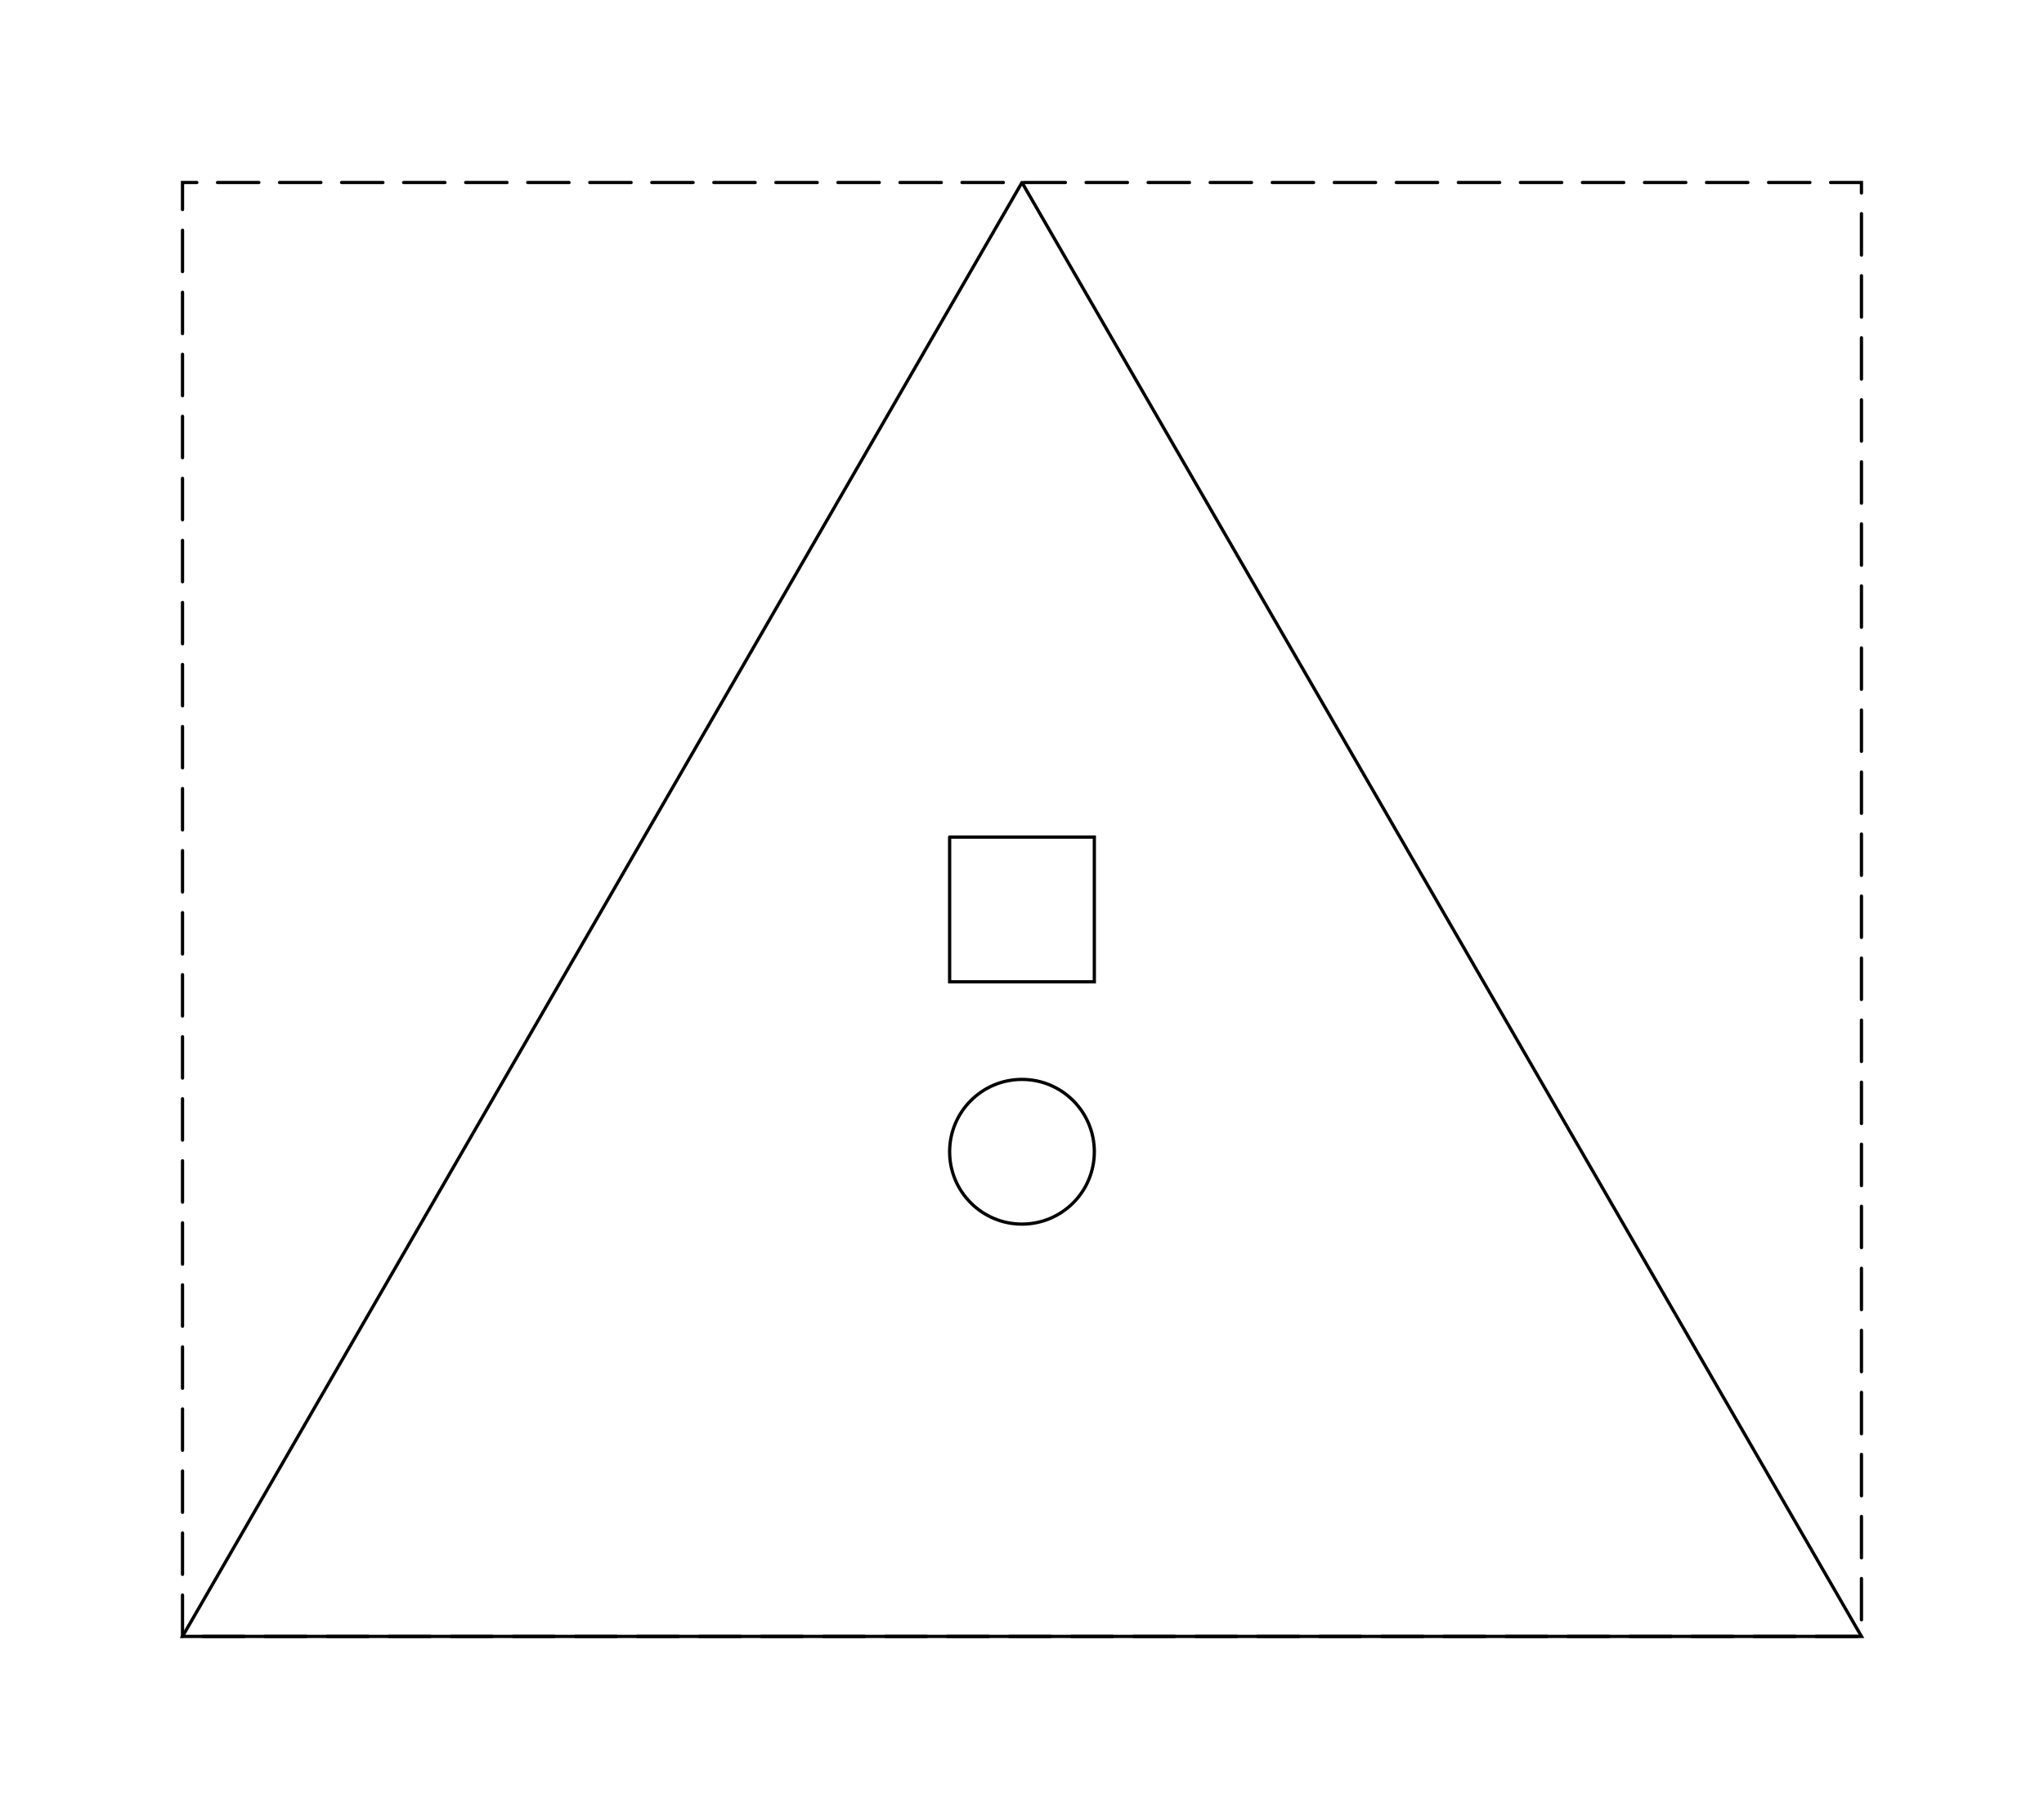
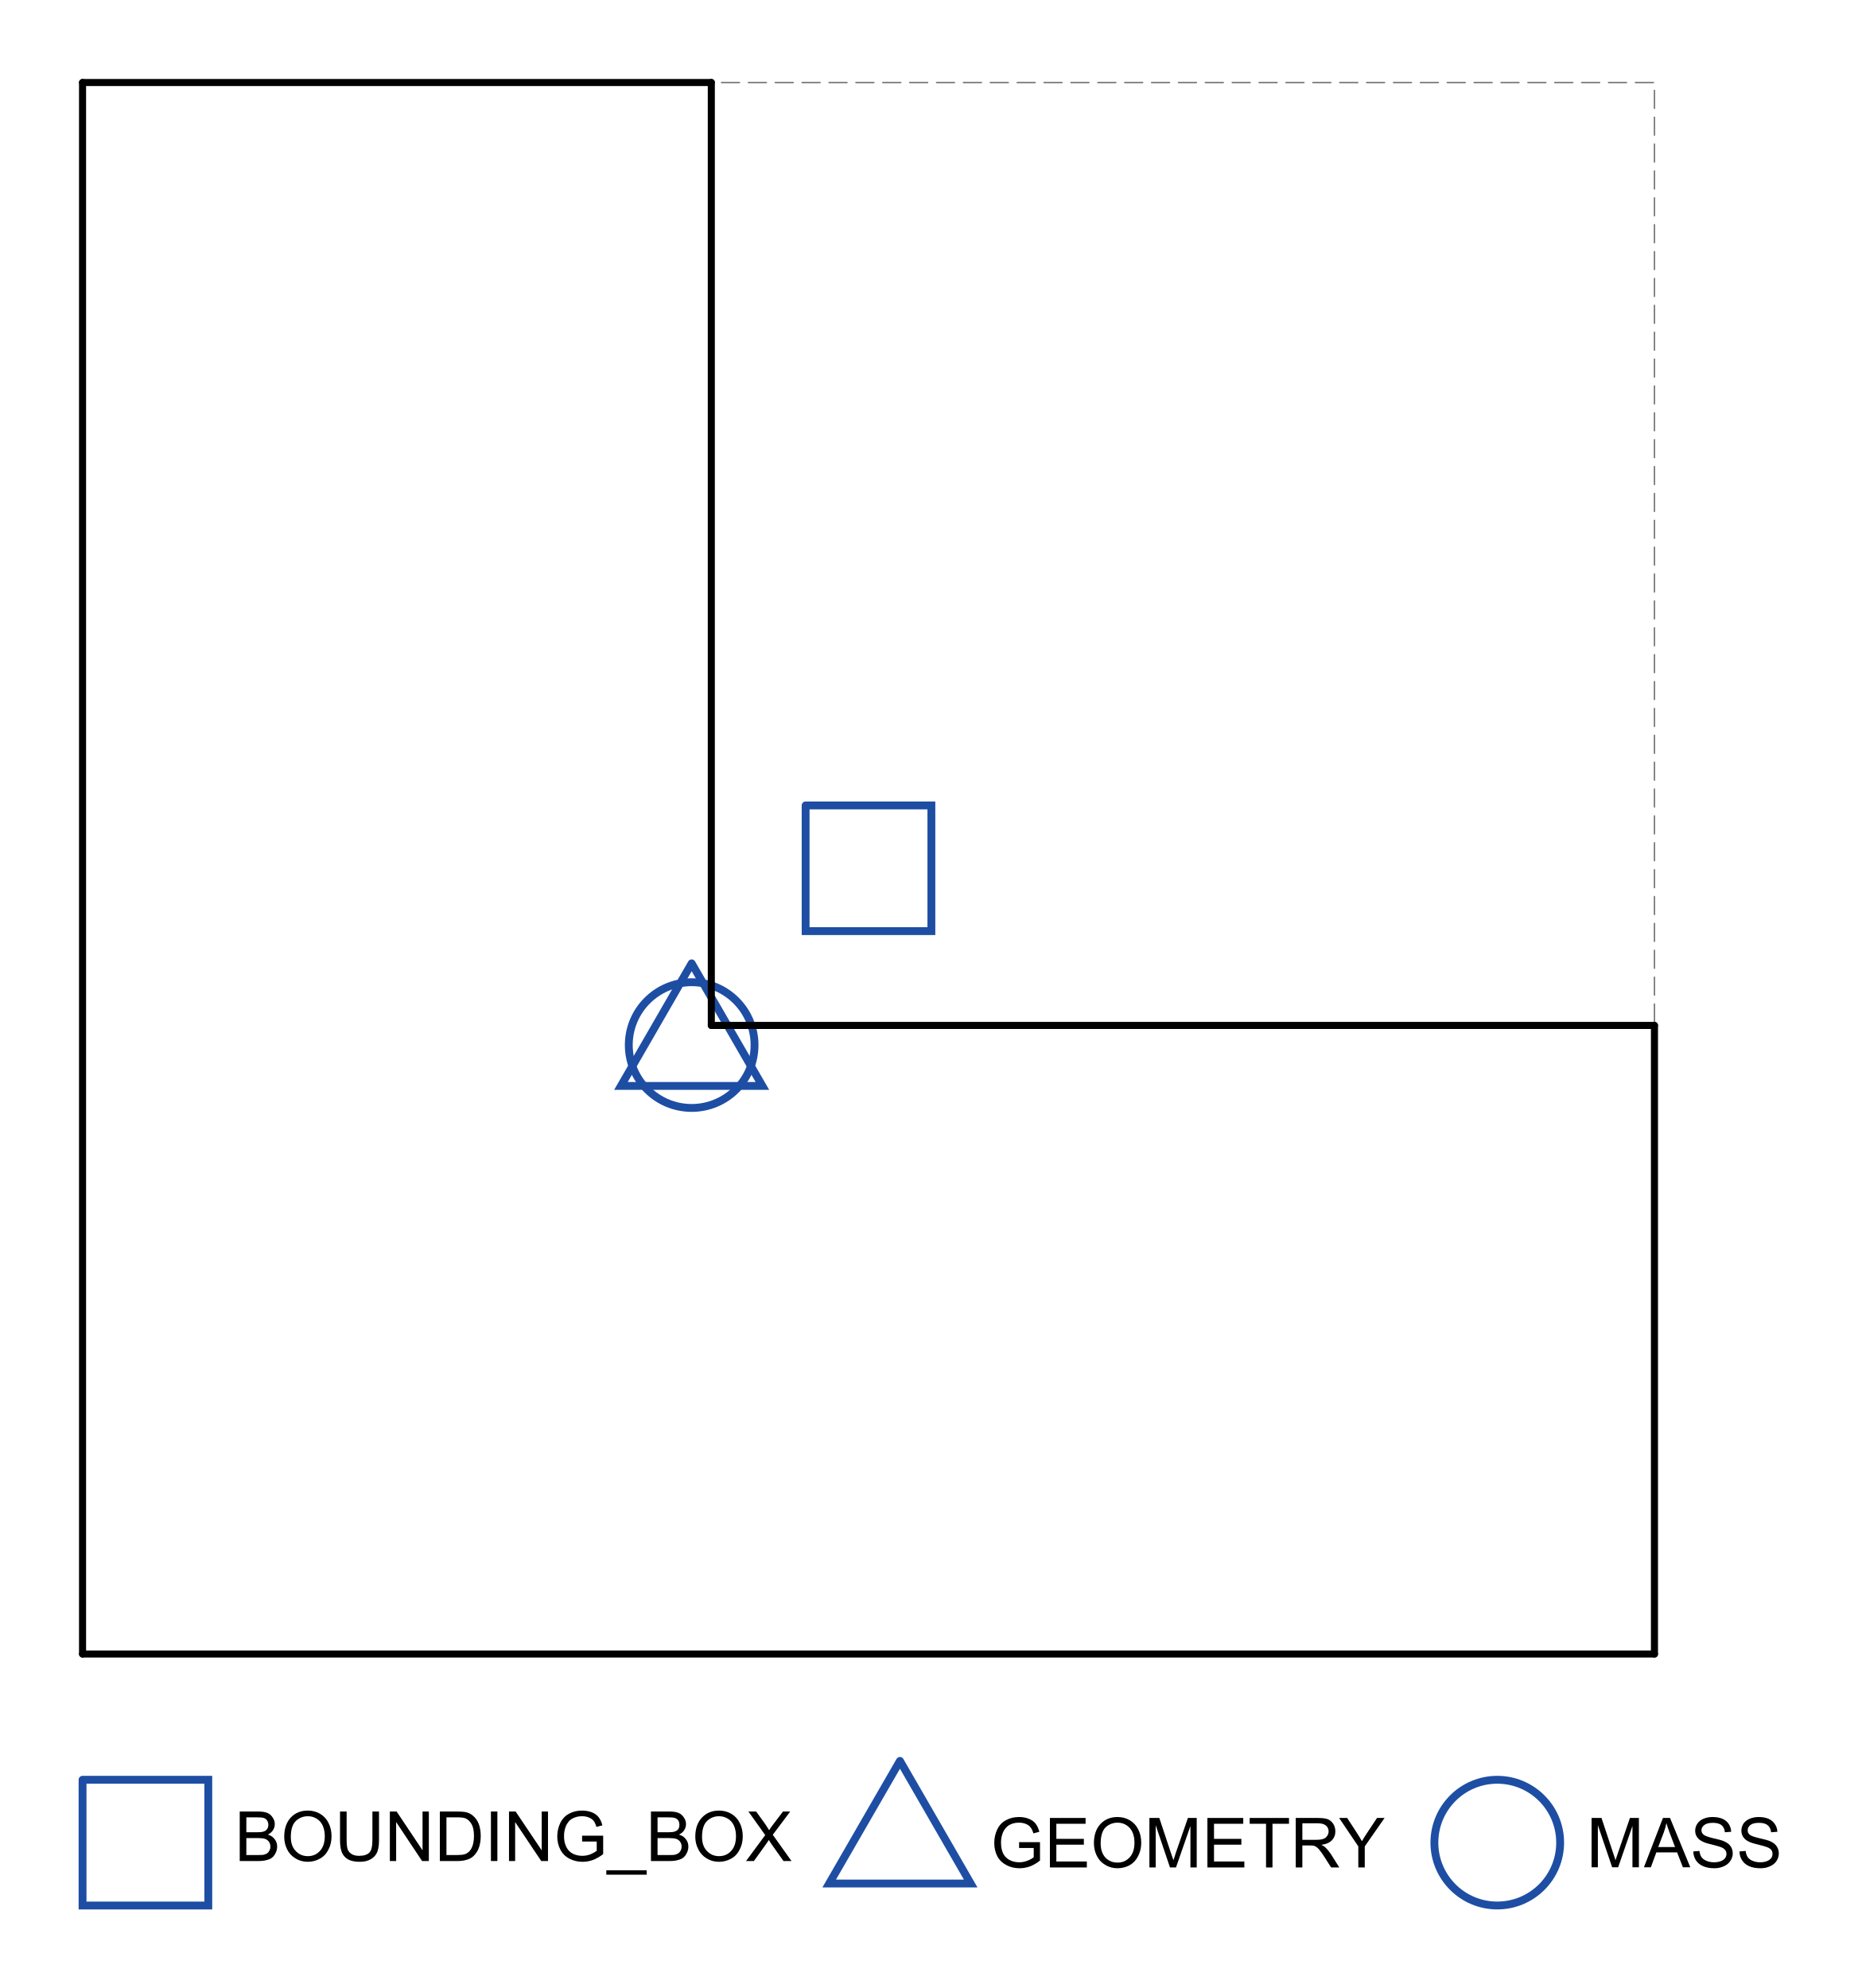
- <svg xmlns="http://www.w3.org/2000/svg" width="56.501mm" height="50.283mm" viewBox="-28.25 -31.84 56.501 50.283" version="1.1">
+ <svg xmlns="http://www.w3.org/2000/svg" width="118.413mm" height="126.5mm" viewBox="-0.525 -10.525 11.841 12.65" version="1.1">
  <g transform="scale(1,-1)" stroke-linecap="round">
-     <g fill="none" stroke="rgb(0,0,0)" stroke-width="0.09">
-       <path d="M 0.0,26.795 L -23.205,-13.398 L 23.205,-13.398 L 0.0,26.795" />
-       <path d="M -2.0,8.699 L -2.0,4.699 L 2.0,4.699 L 2.0,8.699 L -2.0,8.699" />
-       <circle cx="-0.0" cy="-0.0" r="2.0" />
+     <g fill="none" stroke="rgb(119,119,119)" stroke-width="0.009" id="bbox" stroke-dasharray="0.114 0.057">
+       <path d="M 0.0,0.0 L 10.0,0.0 L 10.0,10.0 L 0.0,10.0 L 0.0,0.0" />
    </g>
-     <g fill="none" stroke="rgb(0,0,0)" stroke-width="0.09" id="bbox" stroke-dasharray="1.143 0.572">
-       <path d="M -23.205,-13.398 L -23.205,26.795 L 23.205,26.795 L 23.205,-13.398 L -23.205,-13.398" />
+     <g fill="none" stroke="rgb(30,78,163)" stroke-width="0.05" id="symbol">
+       <path d="M 4.6,5.4 L 4.6,4.6 L 5.4,4.6 L 5.4,5.4 L 4.6,5.4" />
+       <path d="M 0.0,-0.8 L 0.0,-1.6 L 0.8,-1.6 L 0.8,-0.8 L 0.0,-0.8" />
+       <path d="M 3.875,4.395 L 3.425,3.615 L 4.325,3.615 L 3.875,4.395" />
+       <path d="M 5.2,-0.68 L 4.75,-1.46 L 5.65,-1.46 L 5.2,-0.68" />
+       <circle cx="3.875" cy="3.875" r="0.4" />
+       <circle cx="9.0" cy="-1.2" r="0.4" />
+     </g>
+     <g fill="rgb(0,0,0)" stroke="none" stroke-width="0.009" id="text">
+       <path d="M 1.0,-1.317 L 1.12,-1.317 Q 1.15,-1.317 1.171,-1.311 Q 1.192,-1.306 1.205,-1.296 Q 1.219,-1.285 1.228,-1.266 Q 1.238,-1.247 1.238,-1.225 Q 1.238,-1.198 1.222,-1.178 Q 1.207,-1.157 1.179,-1.149 Q 1.201,-1.138 1.212,-1.12 Q 1.223,-1.102 1.223,-1.082 Q 1.223,-1.06 1.21,-1.041 Q 1.198,-1.021 1.176,-1.011 Q 1.154,-1.002 1.118,-1.002 L 1.0,-1.002 L 1.0,-1.317 M 1.042,-1.134 L 1.042,-1.039 L 1.105,-1.039 Q 1.139,-1.039 1.153,-1.043 Q 1.167,-1.048 1.174,-1.059 Q 1.182,-1.071 1.182,-1.087 Q 1.182,-1.104 1.173,-1.115 Q 1.165,-1.126 1.15,-1.13 Q 1.137,-1.134 1.11,-1.134 L 1.042,-1.134 M 1.042,-1.279 L 1.042,-1.171 L 1.115,-1.171 Q 1.145,-1.171 1.161,-1.176 Q 1.177,-1.182 1.186,-1.195 Q 1.195,-1.208 1.195,-1.225 Q 1.195,-1.24 1.188,-1.252 Q 1.182,-1.263 1.173,-1.269 Q 1.163,-1.275 1.148,-1.278 Q 1.14,-1.279 1.12,-1.279 L 1.042,-1.279" />
+       <path d="M 1.325,-1.04 Q 1.283,-1.085 1.283,-1.163 Q 1.283,-1.205 1.301,-1.242 Q 1.319,-1.279 1.354,-1.3 Q 1.389,-1.322 1.433,-1.322 Q 1.474,-1.322 1.51,-1.302 Q 1.545,-1.283 1.564,-1.245 Q 1.584,-1.207 1.584,-1.16 Q 1.584,-1.112 1.565,-1.075 Q 1.547,-1.038 1.512,-1.017 Q 1.477,-0.996 1.433,-0.996 Q 1.367,-0.996 1.325,-1.04 M 1.356,-1.253 Q 1.325,-1.221 1.325,-1.164 Q 1.325,-1.093 1.357,-1.062 Q 1.389,-1.032 1.434,-1.032 Q 1.465,-1.032 1.49,-1.048 Q 1.515,-1.063 1.528,-1.092 Q 1.541,-1.121 1.541,-1.159 Q 1.541,-1.22 1.51,-1.253 Q 1.48,-1.286 1.433,-1.286 Q 1.387,-1.286 1.356,-1.253" />
+       <path d="M 1.844,-1.002 L 1.844,-1.183 Q 1.844,-1.243 1.825,-1.263 Q 1.805,-1.284 1.759,-1.284 Q 1.732,-1.284 1.714,-1.274 Q 1.695,-1.263 1.687,-1.244 Q 1.68,-1.224 1.68,-1.183 L 1.68,-1.002 L 1.638,-1.002 L 1.638,-1.184 Q 1.638,-1.234 1.65,-1.263 Q 1.662,-1.291 1.69,-1.307 Q 1.718,-1.322 1.763,-1.322 Q 1.808,-1.322 1.836,-1.304 Q 1.864,-1.287 1.875,-1.259 Q 1.886,-1.231 1.886,-1.184 L 1.886,-1.002 L 1.844,-1.002" />
+       <path d="M 1.955,-1.317 L 1.995,-1.317 L 1.995,-1.069 L 2.16,-1.317 L 2.203,-1.317 L 2.203,-1.002 L 2.163,-1.002 L 2.163,-1.249 L 1.998,-1.002 L 1.955,-1.002 L 1.955,-1.317" />
+       <path d="M 2.273,-1.317 L 2.387,-1.317 Q 2.415,-1.317 2.437,-1.311 Q 2.459,-1.306 2.475,-1.295 Q 2.49,-1.285 2.503,-1.267 Q 2.517,-1.249 2.525,-1.221 Q 2.533,-1.193 2.533,-1.157 Q 2.533,-1.115 2.521,-1.082 Q 2.509,-1.05 2.484,-1.029 Q 2.465,-1.012 2.438,-1.006 Q 2.418,-1.002 2.381,-1.002 L 2.273,-1.002 L 2.273,-1.317 M 2.315,-1.279 L 2.315,-1.039 L 2.381,-1.039 Q 2.418,-1.039 2.435,-1.045 Q 2.458,-1.054 2.474,-1.081 Q 2.49,-1.107 2.49,-1.157 Q 2.49,-1.192 2.482,-1.217 Q 2.474,-1.242 2.459,-1.257 Q 2.448,-1.268 2.431,-1.274 Q 2.413,-1.279 2.382,-1.279 L 2.315,-1.279" />
+       <path d="M 2.598,-1.317 L 2.639,-1.317 L 2.639,-1.002 L 2.598,-1.002 L 2.598,-1.317" />
+       <path d="M 2.713,-1.317 L 2.752,-1.317 L 2.752,-1.069 L 2.918,-1.317 L 2.961,-1.317 L 2.961,-1.002 L 2.921,-1.002 L 2.921,-1.249 L 2.755,-1.002 L 2.713,-1.002 L 2.713,-1.317" />
+       <path d="M 3.178,-1.193 L 3.271,-1.193 L 3.271,-1.252 Q 3.257,-1.263 3.232,-1.274 Q 3.206,-1.284 3.179,-1.284 Q 3.148,-1.284 3.12,-1.271 Q 3.092,-1.257 3.078,-1.228 Q 3.063,-1.2 3.063,-1.158 Q 3.063,-1.124 3.075,-1.095 Q 3.082,-1.078 3.095,-1.063 Q 3.108,-1.049 3.129,-1.041 Q 3.15,-1.032 3.178,-1.032 Q 3.202,-1.032 3.221,-1.04 Q 3.241,-1.048 3.252,-1.062 Q 3.262,-1.076 3.269,-1.1 L 3.307,-1.09 Q 3.299,-1.058 3.283,-1.038 Q 3.267,-1.018 3.24,-1.007 Q 3.212,-0.996 3.178,-0.996 Q 3.131,-0.996 3.095,-1.016 Q 3.059,-1.035 3.039,-1.075 Q 3.02,-1.115 3.02,-1.161 Q 3.02,-1.207 3.04,-1.245 Q 3.059,-1.282 3.097,-1.302 Q 3.135,-1.322 3.181,-1.322 Q 3.215,-1.322 3.248,-1.31 Q 3.281,-1.297 3.312,-1.273 L 3.312,-1.156 L 3.178,-1.156 L 3.178,-1.193" />
+       <path d="M 3.332,-1.404 L 3.589,-1.404 L 3.589,-1.376 L 3.332,-1.376 L 3.332,-1.404" />
+       <path d="M 3.616,-1.317 L 3.736,-1.317 Q 3.766,-1.317 3.787,-1.311 Q 3.808,-1.306 3.821,-1.296 Q 3.835,-1.285 3.844,-1.266 Q 3.854,-1.247 3.854,-1.225 Q 3.854,-1.198 3.838,-1.178 Q 3.823,-1.157 3.794,-1.149 Q 3.817,-1.138 3.828,-1.12 Q 3.839,-1.102 3.839,-1.082 Q 3.839,-1.06 3.826,-1.041 Q 3.814,-1.021 3.792,-1.011 Q 3.77,-1.002 3.734,-1.002 L 3.616,-1.002 L 3.616,-1.317 M 3.658,-1.134 L 3.658,-1.039 L 3.721,-1.039 Q 3.755,-1.039 3.768,-1.043 Q 3.782,-1.048 3.79,-1.059 Q 3.797,-1.071 3.797,-1.087 Q 3.797,-1.104 3.789,-1.115 Q 3.781,-1.126 3.765,-1.13 Q 3.753,-1.134 3.726,-1.134 L 3.658,-1.134 M 3.658,-1.279 L 3.658,-1.171 L 3.73,-1.171 Q 3.761,-1.171 3.777,-1.176 Q 3.793,-1.182 3.802,-1.195 Q 3.811,-1.208 3.811,-1.225 Q 3.811,-1.24 3.804,-1.252 Q 3.798,-1.263 3.788,-1.269 Q 3.779,-1.275 3.764,-1.278 Q 3.756,-1.279 3.736,-1.279 L 3.658,-1.279" />
+       <path d="M 3.941,-1.04 Q 3.898,-1.085 3.898,-1.163 Q 3.898,-1.205 3.917,-1.242 Q 3.935,-1.279 3.97,-1.3 Q 4.005,-1.322 4.049,-1.322 Q 4.09,-1.322 4.126,-1.302 Q 4.161,-1.283 4.18,-1.245 Q 4.2,-1.207 4.2,-1.16 Q 4.2,-1.112 4.181,-1.075 Q 4.163,-1.038 4.128,-1.017 Q 4.093,-0.996 4.049,-0.996 Q 3.983,-0.996 3.941,-1.04 M 3.972,-1.253 Q 3.941,-1.221 3.941,-1.164 Q 3.941,-1.093 3.973,-1.062 Q 4.005,-1.032 4.049,-1.032 Q 4.081,-1.032 4.106,-1.048 Q 4.131,-1.063 4.144,-1.092 Q 4.157,-1.121 4.157,-1.159 Q 4.157,-1.22 4.126,-1.253 Q 4.096,-1.286 4.049,-1.286 Q 4.003,-1.286 3.972,-1.253" />
+       <path d="M 4.221,-1.317 L 4.271,-1.317 L 4.35,-1.207 Q 4.355,-1.2 4.366,-1.183 Q 4.373,-1.195 4.379,-1.204 L 4.459,-1.317 L 4.51,-1.317 L 4.391,-1.15 L 4.502,-1.002 L 4.456,-1.002 L 4.393,-1.085 Q 4.378,-1.104 4.368,-1.121 Q 4.36,-1.108 4.343,-1.082 L 4.285,-1.002 L 4.236,-1.002 L 4.343,-1.152 L 4.221,-1.317" />
+       <path d="M 5.958,-1.234 L 6.051,-1.234 L 6.051,-1.293 Q 6.037,-1.305 6.011,-1.315 Q 5.986,-1.325 5.959,-1.325 Q 5.927,-1.325 5.9,-1.312 Q 5.872,-1.298 5.857,-1.27 Q 5.843,-1.241 5.843,-1.199 Q 5.843,-1.165 5.855,-1.136 Q 5.862,-1.119 5.875,-1.105 Q 5.888,-1.09 5.908,-1.082 Q 5.929,-1.073 5.958,-1.073 Q 5.982,-1.073 6.001,-1.081 Q 6.021,-1.089 6.031,-1.103 Q 6.042,-1.117 6.049,-1.141 L 6.087,-1.131 Q 6.078,-1.099 6.063,-1.079 Q 6.047,-1.059 6.019,-1.048 Q 5.992,-1.037 5.958,-1.037 Q 5.911,-1.037 5.875,-1.057 Q 5.838,-1.076 5.819,-1.116 Q 5.8,-1.156 5.8,-1.202 Q 5.8,-1.248 5.819,-1.286 Q 5.839,-1.323 5.877,-1.343 Q 5.915,-1.363 5.961,-1.363 Q 5.995,-1.363 6.028,-1.351 Q 6.061,-1.338 6.091,-1.314 L 6.091,-1.197 L 5.958,-1.197 L 5.958,-1.234" />
+       <path d="M 6.154,-1.358 L 6.389,-1.358 L 6.389,-1.32 L 6.195,-1.32 L 6.195,-1.213 L 6.37,-1.213 L 6.37,-1.176 L 6.195,-1.176 L 6.195,-1.08 L 6.381,-1.08 L 6.381,-1.043 L 6.154,-1.043 L 6.154,-1.358" />
+       <path d="M 6.476,-1.081 Q 6.434,-1.126 6.434,-1.204 Q 6.434,-1.246 6.452,-1.283 Q 6.47,-1.32 6.505,-1.341 Q 6.54,-1.363 6.584,-1.363 Q 6.625,-1.363 6.661,-1.344 Q 6.696,-1.324 6.715,-1.286 Q 6.735,-1.248 6.735,-1.201 Q 6.735,-1.153 6.716,-1.116 Q 6.698,-1.079 6.663,-1.058 Q 6.628,-1.037 6.584,-1.037 Q 6.518,-1.037 6.476,-1.081 M 6.507,-1.295 Q 6.477,-1.262 6.477,-1.205 Q 6.477,-1.134 6.508,-1.103 Q 6.54,-1.073 6.585,-1.073 Q 6.616,-1.073 6.641,-1.089 Q 6.666,-1.105 6.679,-1.133 Q 6.692,-1.162 6.692,-1.2 Q 6.692,-1.261 6.661,-1.294 Q 6.631,-1.327 6.584,-1.327 Q 6.538,-1.327 6.507,-1.295" />
+       <path d="M 6.787,-1.358 L 6.827,-1.358 L 6.827,-1.089 L 6.918,-1.358 L 6.956,-1.358 L 7.048,-1.094 L 7.048,-1.358 L 7.088,-1.358 L 7.088,-1.043 L 7.032,-1.043 L 6.956,-1.262 Q 6.945,-1.295 6.94,-1.312 Q 6.935,-1.297 6.924,-1.266 L 6.85,-1.043 L 6.787,-1.043 L 6.787,-1.358" />
+       <path d="M 7.156,-1.358 L 7.391,-1.358 L 7.391,-1.32 L 7.198,-1.32 L 7.198,-1.213 L 7.372,-1.213 L 7.372,-1.176 L 7.198,-1.176 L 7.198,-1.08 L 7.384,-1.08 L 7.384,-1.043 L 7.156,-1.043 L 7.156,-1.358" />
+       <path d="M 7.529,-1.358 L 7.57,-1.358 L 7.57,-1.08 L 7.675,-1.08 L 7.675,-1.043 L 7.425,-1.043 L 7.425,-1.08 L 7.529,-1.08 L 7.529,-1.358" />
+       <path d="M 7.718,-1.358 L 7.76,-1.358 L 7.76,-1.218 L 7.808,-1.218 Q 7.824,-1.218 7.831,-1.219 Q 7.841,-1.222 7.85,-1.228 Q 7.859,-1.234 7.871,-1.249 Q 7.883,-1.264 7.901,-1.292 L 7.943,-1.358 L 7.995,-1.358 L 7.941,-1.272 Q 7.924,-1.247 7.906,-1.23 Q 7.898,-1.222 7.881,-1.214 Q 7.926,-1.208 7.948,-1.185 Q 7.97,-1.162 7.97,-1.129 Q 7.97,-1.103 7.957,-1.081 Q 7.943,-1.06 7.922,-1.051 Q 7.9,-1.043 7.858,-1.043 L 7.718,-1.043 L 7.718,-1.358 M 7.76,-1.182 L 7.76,-1.077 L 7.859,-1.077 Q 7.894,-1.077 7.911,-1.092 Q 7.927,-1.106 7.927,-1.129 Q 7.927,-1.144 7.918,-1.157 Q 7.91,-1.17 7.894,-1.176 Q 7.878,-1.182 7.849,-1.182 L 7.76,-1.182" />
+       <path d="M 8.116,-1.358 L 8.157,-1.358 L 8.157,-1.224 L 8.283,-1.043 L 8.235,-1.043 L 8.174,-1.135 Q 8.153,-1.166 8.139,-1.191 Q 8.124,-1.164 8.107,-1.138 L 8.045,-1.043 L 7.994,-1.043 L 8.116,-1.224 L 8.116,-1.358" />
+       <path d="M 9.6,-1.357 L 9.64,-1.357 L 9.64,-1.089 L 9.731,-1.357 L 9.769,-1.357 L 9.86,-1.094 L 9.86,-1.357 L 9.901,-1.357 L 9.901,-1.043 L 9.844,-1.043 L 9.769,-1.262 Q 9.758,-1.295 9.752,-1.312 Q 9.748,-1.297 9.737,-1.266 L 9.663,-1.043 L 9.6,-1.043 L 9.6,-1.357" />
+       <path d="M 9.933,-1.357 L 9.977,-1.357 L 10.012,-1.262 L 10.144,-1.262 L 10.181,-1.357 L 10.228,-1.357 L 10.099,-1.043 L 10.054,-1.043 L 9.933,-1.357 M 10.024,-1.228 L 10.059,-1.136 Q 10.07,-1.106 10.076,-1.076 Q 10.083,-1.101 10.098,-1.141 L 10.131,-1.228 L 10.024,-1.228" />
+       <path d="M 10.286,-1.253 L 10.247,-1.256 Q 10.248,-1.288 10.264,-1.313 Q 10.281,-1.338 10.31,-1.35 Q 10.339,-1.363 10.381,-1.363 Q 10.415,-1.363 10.442,-1.35 Q 10.469,-1.338 10.483,-1.316 Q 10.498,-1.294 10.498,-1.269 Q 10.498,-1.243 10.485,-1.224 Q 10.472,-1.204 10.444,-1.192 Q 10.425,-1.183 10.374,-1.172 Q 10.324,-1.16 10.312,-1.149 Q 10.299,-1.138 10.299,-1.121 Q 10.299,-1.102 10.317,-1.088 Q 10.334,-1.074 10.372,-1.074 Q 10.408,-1.074 10.427,-1.089 Q 10.445,-1.104 10.448,-1.134 L 10.488,-1.131 Q 10.487,-1.104 10.473,-1.082 Q 10.459,-1.06 10.432,-1.048 Q 10.405,-1.037 10.37,-1.037 Q 10.338,-1.037 10.312,-1.048 Q 10.286,-1.059 10.273,-1.079 Q 10.259,-1.1 10.259,-1.124 Q 10.259,-1.146 10.27,-1.163 Q 10.281,-1.181 10.304,-1.192 Q 10.321,-1.202 10.365,-1.212 Q 10.408,-1.223 10.421,-1.228 Q 10.44,-1.235 10.449,-1.246 Q 10.458,-1.257 10.458,-1.272 Q 10.458,-1.287 10.449,-1.299 Q 10.44,-1.311 10.422,-1.318 Q 10.403,-1.325 10.379,-1.325 Q 10.353,-1.325 10.331,-1.316 Q 10.31,-1.307 10.299,-1.292 Q 10.289,-1.276 10.286,-1.253" />
+       <path d="M 10.58,-1.253 L 10.541,-1.256 Q 10.541,-1.288 10.558,-1.313 Q 10.574,-1.338 10.603,-1.35 Q 10.632,-1.363 10.675,-1.363 Q 10.709,-1.363 10.736,-1.35 Q 10.763,-1.338 10.777,-1.316 Q 10.791,-1.294 10.791,-1.269 Q 10.791,-1.243 10.778,-1.224 Q 10.765,-1.204 10.738,-1.192 Q 10.719,-1.183 10.668,-1.172 Q 10.617,-1.16 10.605,-1.149 Q 10.593,-1.138 10.593,-1.121 Q 10.593,-1.102 10.61,-1.088 Q 10.627,-1.074 10.665,-1.074 Q 10.702,-1.074 10.72,-1.089 Q 10.739,-1.104 10.742,-1.134 L 10.782,-1.131 Q 10.781,-1.104 10.766,-1.082 Q 10.752,-1.06 10.725,-1.048 Q 10.698,-1.037 10.663,-1.037 Q 10.632,-1.037 10.606,-1.048 Q 10.58,-1.059 10.566,-1.079 Q 10.553,-1.1 10.553,-1.124 Q 10.553,-1.146 10.564,-1.163 Q 10.575,-1.181 10.597,-1.192 Q 10.615,-1.202 10.658,-1.212 Q 10.702,-1.223 10.714,-1.228 Q 10.734,-1.235 10.743,-1.246 Q 10.751,-1.257 10.751,-1.272 Q 10.751,-1.287 10.742,-1.299 Q 10.733,-1.311 10.715,-1.318 Q 10.697,-1.325 10.673,-1.325 Q 10.646,-1.325 10.625,-1.316 Q 10.603,-1.307 10.593,-1.292 Q 10.583,-1.276 10.58,-1.253" />
+     </g>
+     <g fill="none" stroke="rgb(0,0,0)" stroke-width="0.045" id="shape">
+       <line x1="0.0" y1="0.0" x2="10.0" y2="0.0" />
+       <line x1="10.0" y1="0.0" x2="10.0" y2="4.0" />
+       <line x1="10.0" y1="4.0" x2="4.0" y2="4.0" />
+       <line x1="4.0" y1="4.0" x2="4.0" y2="10.0" />
+       <line x1="4.0" y1="10.0" x2="0.0" y2="10.0" />
+       <line x1="0.0" y1="10.0" x2="0.0" y2="0.0" />
    </g>
  </g>
</svg>
